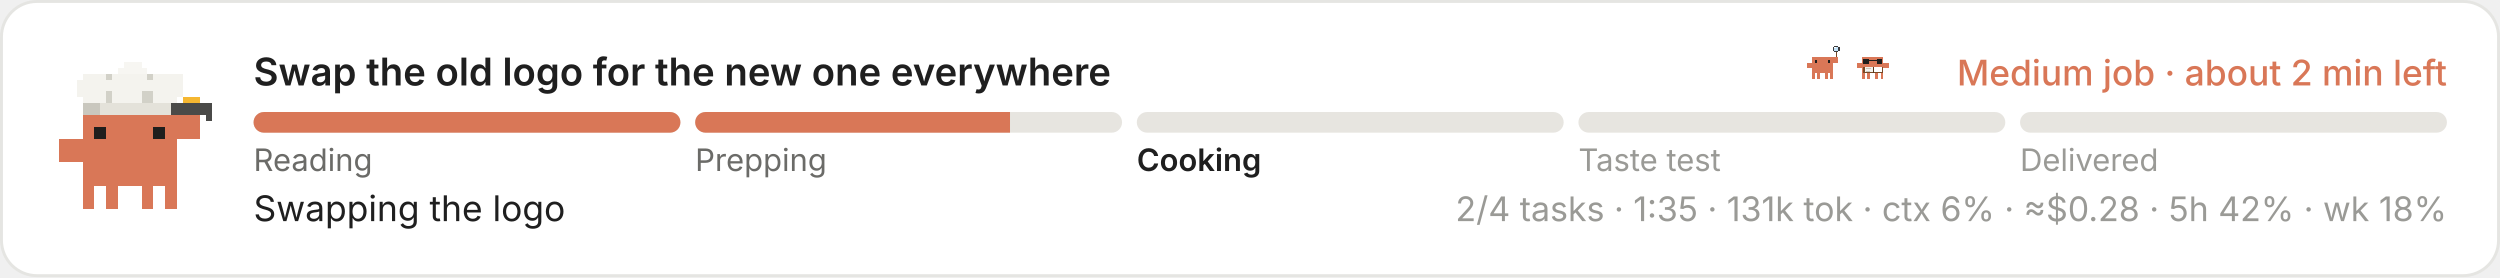
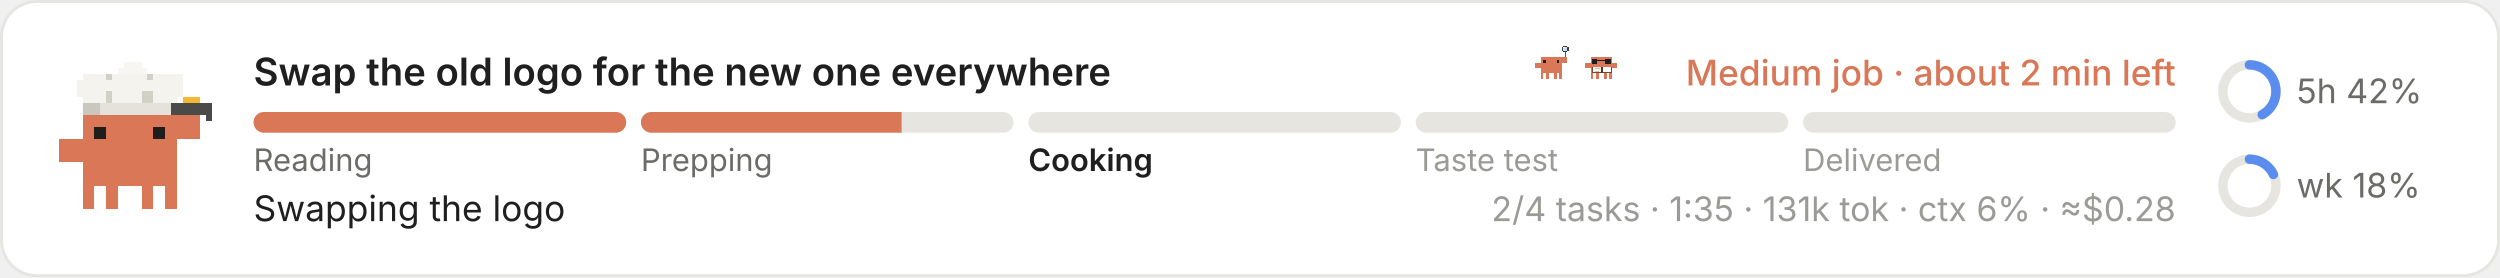
<svg xmlns="http://www.w3.org/2000/svg" width="848" height="94" viewBox="0 0 848 94">
  <style>.bgc{fill:#ffffff;stroke:#e5e5e2}@media (prefers-color-scheme: dark){.bgc{fill:#1f1f1e;stroke:#30302e}}</style>
  <rect class="bgc" x="0.5" y="0.5" width="847" height="93" rx="12" />
  <g transform="translate(14,14)">
    <style>
- .t{fill:#1f1f1f}.s{fill:#6b6b68}.m{fill:#9a9a96}.k{fill:#e7e5e0}
- @media (prefers-color-scheme: dark){.t{fill:#ececec}.s{fill:#a8a8a4}.m{fill:#7d7d79}.k{fill:#30302e}}
+ .t{fill:#1f1f1f}.s{fill:#6b6b68}.m{fill:#9a9a96}.k{fill:#e7e5e0}.kr{stroke:#e7e5e0}
+ @media (prefers-color-scheme: dark){.t{fill:#ececec}.s{fill:#a8a8a4}.m{fill:#7d7d79}.k{fill:#30302e}.kr{stroke:#3a3a37}}
.now{animation:pulse 1s ease-in-out infinite}@keyframes pulse{50%{opacity:.45}}
@media (prefers-reduced-motion: reduce){.now{animation:none}}
</style>
-     <style>.cf{transform-origin:72px 0;transform:scaleX(0.40269)}@keyframes fill{from{transform:scaleX(0.40269)}to{transform:scaleX(0.40269)}}@media (prefers-reduced-motion: reduce){.cf{animation:none}}</style>
+     <style>.cf{transform-origin:72px 0;transform:scaleX(0.40307)}@keyframes fill{from{transform:scaleX(0.40307)}to{transform:scaleX(0.40307)}}@media (prefers-reduced-motion: reduce){.cf{animation:none}}</style>
    <style>
.run,.run g{transform-box:fill-box}
.run .la{animation:st .5s steps(1) infinite}.run .lb{animation:st .5s steps(1) infinite -.25s}
.run .bd{animation:bob .5s steps(1) infinite -.125s}
@keyframes st{50%{transform:translateY(-1px)}}@keyframes bob{50%{transform:translateY(1px)}}
@keyframes blink{50%{opacity:.15}}
.a-order.run .it{animation:bob .5s steps(1) infinite}
.a-read.run .la,.a-read.run .lb,.a-read.run .bd{animation:none}
.a-read.run .pg{transform-origin:0 50%;animation:page 1s ease-in-out infinite}
@keyframes page{0%,30%{transform:scaleX(1)}60%,100%{transform:scaleX(-1)}}
.a-search.run .it{animation:scan 1s steps(1) infinite}.a-search.run .gl{animation:blink 1s steps(1) infinite -.5s}
@keyframes scan{25%{transform:translate(-1px,1px)}50%{transform:translate(-2px,2px)}75%{transform:translate(-1px,1px)}}
.a-explore.run .it{transform-origin:0 100%;animation:sweep 1s ease-in-out infinite}
@keyframes sweep{50%{transform:rotate(-14deg)}}
.a-web.run{transform-origin:50% 100%;animation:sway 1s ease-in-out infinite}
.a-web.run .la,.a-web.run .lb,.a-web.run .bd{animation:none}
.a-web.run .wv{animation:wave 1s steps(2) infinite}
@keyframes sway{25%{transform:rotate(-3deg)}75%{transform:rotate(3deg)}}@keyframes wave{50%{transform:translateX(-2px)}}
.a-plan.run .it{animation:scribble .5s steps(1) infinite}
@keyframes scribble{25%{transform:translate(-1px,1px)}50%{transform:translate(1px,0)}75%{transform:translate(0,1px)}}
.a-think.run .la,.a-think.run .lb{animation:none}
.a-think.run .d1{animation:blink 1s steps(1) infinite}.a-think.run .d2{animation:blink 1s steps(1) infinite -.66s}.a-think.run .d3{animation:blink 1s steps(1) infinite -.33s}
.a-cook.run .pan{transform-origin:0 50%;animation:tilt 1s ease-in-out infinite}
.a-cook.run .egg{animation:flip 1s ease-in-out infinite}
@keyframes tilt{20%,40%{transform:rotate(-12deg)}}@keyframes flip{30%{transform:translateY(-5px) scaleY(-1)}60%{transform:translateY(0)}}
.a-build.run .it{transform-origin:50% 100%;animation:hammer .5s ease-in infinite}
@keyframes hammer{50%{transform:rotate(-35deg)}}
.a-paint.run .it,.a-paint.run .tip{transform-origin:50% 100%;animation:brush .5s ease-in-out infinite}
.a-paint.run .tip rect{animation:hue 1s steps(1) infinite}
@keyframes brush{50%{transform:rotate(18deg)}}@keyframes hue{0%{fill:#7F77DD}33%{fill:#D0453F}66%{fill:#1D9E75}}
.a-quill.run .it{transform-origin:0 100%;animation:write .5s ease-in-out infinite}
@keyframes write{50%{transform:rotate(10deg) translateX(1px)}}
.a-tinker.run .it{transform-origin:100% 100%;animation:twist .5s ease-in-out infinite}
.a-tinker.run .gr{transform-origin:50% 50%;animation:spin 1s linear infinite}
@keyframes twist{50%{transform:rotate(-35deg)}}@keyframes spin{to{transform:rotate(90deg)}}
.a-test.run .it{transform-origin:50% 100%;animation:swirl .5s ease-in-out infinite}
.a-test.run .b1{animation:rise 1s linear infinite}.a-test.run .b2{animation:rise 1s linear infinite -.5s}
@keyframes swirl{25%{transform:rotate(-8deg)}75%{transform:rotate(8deg)}}@keyframes rise{0%{transform:translateY(2px);opacity:1}100%{transform:translateY(-3px);opacity:0}}
.a-terminal.run .la,.a-terminal.run .lb,.a-terminal.run .bd{animation:none}
.a-terminal.run .ta{animation:st .25s steps(1) infinite}.a-terminal.run .tb{animation:st .25s steps(1) infinite -.125s}
.a-terminal.run .cur{animation:blink .5s steps(1) infinite}
.a-install.run .la{animation-duration:.25s}.a-install.run .lb{animation-duration:.25s;animation-delay:-.125s}
.a-install.run .bx{animation:bob .25s steps(1) infinite}
.a-git.run .it{animation:bob .5s steps(1) infinite}
.a-juggle.run .la,.a-juggle.run .lb{animation:none}
.a-juggle.run .ta{animation:st .5s steps(1) infinite}.a-juggle.run .tb{animation:st .5s steps(1) infinite -.25s}
.a-juggle.run .j1{animation:hop 1s ease-in-out infinite}.a-juggle.run .j2{animation:hop 1s ease-in-out infinite -.33s}.a-juggle.run .j3{animation:hop 1s ease-in-out infinite -.66s}
@keyframes hop{50%{transform:translateY(-4px)}}
.a-wait.run .la,.a-wait.run .lb{animation:none}
.a-wait.run .sg{transform-origin:50% 100%;animation:sway 1s ease-in-out infinite}
.a-deliver.run .la{animation-duration:.25s}.a-deliver.run .lb{animation-duration:.25s;animation-delay:-.125s}
.a-deliver.run .c1,.a-deliver.run .c2,.a-deliver.run .c3,.a-deliver.run .c4{animation:fall 1s linear infinite}
.a-deliver.run .c2{animation-delay:-.25s}.a-deliver.run .c3{animation-delay:-.5s}.a-deliver.run .c4{animation-delay:-.75s}
@keyframes fall{0%{transform:translateY(0);opacity:1}100%{transform:translateY(8px);opacity:0}}
.a-oops.run .la,.a-oops.run .lb,.a-oops.run .bd{animation:none}
.a-oops.run .dr{animation:fall 1s linear infinite}
@media (prefers-reduced-motion: reduce){.run,.run g,.run rect{animation:none!important}}
</style>
    <g transform="translate(0,5) scale(2)" shape-rendering="crispEdges">
      <g class="a-cook run">
        <g class="bd">
          <rect x="7" y="10" width="16" height="12" fill="#D97757" />
          <rect x="3" y="14" width="4" height="4" fill="#D97757" />
          <rect x="9" y="12" width="2" height="2" fill="#1F1E1D" />
          <rect x="19" y="12" width="2" height="2" fill="#1F1E1D" />
          <rect x="14" y="1" width="1" height="1" fill="#F7F6F2" />
          <rect x="15" y="1" width="1" height="1" fill="#F7F6F2" />
          <rect x="16" y="1" width="1" height="1" fill="#F7F6F2" />
          <rect x="13" y="2" width="1" height="1" fill="#F7F6F2" />
          <rect x="14" y="2" width="1" height="1" fill="#F7F6F2" />
          <rect x="15" y="2" width="1" height="1" fill="#F7F6F2" />
          <rect x="16" y="2" width="1" height="1" fill="#F7F6F2" />
          <rect x="17" y="2" width="1" height="1" fill="#F7F6F2" />
          <rect x="7" y="3" width="1" height="1" fill="#F4F3EE" />
          <rect x="8" y="3" width="1" height="1" fill="#F4F3EE" />
          <rect x="9" y="3" width="1" height="1" fill="#F4F3EE" />
          <rect x="10" y="3" width="1" height="1" fill="#F4F3EE" />
          <rect x="11" y="3" width="1" height="1" fill="#D2D1C8" />
          <rect x="12" y="3" width="1" height="1" fill="#F4F3EE" />
          <rect x="13" y="3" width="1" height="1" fill="#F4F3EE" />
          <rect x="14" y="3" width="1" height="1" fill="#F4F3EE" />
          <rect x="15" y="3" width="1" height="1" fill="#F4F3EE" />
          <rect x="16" y="3" width="1" height="1" fill="#F4F3EE" />
          <rect x="17" y="3" width="1" height="1" fill="#F4F3EE" />
          <rect x="18" y="3" width="1" height="1" fill="#D2D1C8" />
          <rect x="19" y="3" width="1" height="1" fill="#F4F3EE" />
          <rect x="20" y="3" width="1" height="1" fill="#F4F3EE" />
          <rect x="21" y="3" width="1" height="1" fill="#F4F3EE" />
          <rect x="22" y="3" width="1" height="1" fill="#F4F3EE" />
          <rect x="23" y="3" width="1" height="1" fill="#F4F3EE" />
          <rect x="6" y="4" width="1" height="1" fill="#F4F3EE" />
          <rect x="7" y="4" width="1" height="1" fill="#F4F3EE" />
          <rect x="8" y="4" width="1" height="1" fill="#F4F3EE" />
          <rect x="9" y="4" width="1" height="1" fill="#F4F3EE" />
          <rect x="10" y="4" width="1" height="1" fill="#F4F3EE" />
          <rect x="11" y="4" width="1" height="1" fill="#F4F3EE" />
          <rect x="12" y="4" width="1" height="1" fill="#F4F3EE" />
          <rect x="13" y="4" width="1" height="1" fill="#F4F3EE" />
          <rect x="14" y="4" width="1" height="1" fill="#F4F3EE" />
          <rect x="15" y="4" width="1" height="1" fill="#F4F3EE" />
          <rect x="16" y="4" width="1" height="1" fill="#F4F3EE" />
          <rect x="17" y="4" width="1" height="1" fill="#F4F3EE" />
          <rect x="18" y="4" width="1" height="1" fill="#F4F3EE" />
          <rect x="19" y="4" width="1" height="1" fill="#F4F3EE" />
          <rect x="20" y="4" width="1" height="1" fill="#F4F3EE" />
          <rect x="21" y="4" width="1" height="1" fill="#F4F3EE" />
          <rect x="22" y="4" width="1" height="1" fill="#F4F3EE" />
          <rect x="23" y="4" width="1" height="1" fill="#F4F3EE" />
          <rect x="6" y="5" width="1" height="1" fill="#F4F3EE" />
          <rect x="7" y="5" width="1" height="1" fill="#F4F3EE" />
          <rect x="8" y="5" width="1" height="1" fill="#F4F3EE" />
          <rect x="9" y="5" width="1" height="1" fill="#F4F3EE" />
          <rect x="10" y="5" width="1" height="1" fill="#F4F3EE" />
          <rect x="11" y="5" width="1" height="1" fill="#F4F3EE" />
          <rect x="12" y="5" width="1" height="1" fill="#F4F3EE" />
          <rect x="13" y="5" width="1" height="1" fill="#F4F3EE" />
          <rect x="14" y="5" width="1" height="1" fill="#F4F3EE" />
          <rect x="15" y="5" width="1" height="1" fill="#F4F3EE" />
          <rect x="16" y="5" width="1" height="1" fill="#F4F3EE" />
          <rect x="17" y="5" width="1" height="1" fill="#F4F3EE" />
          <rect x="18" y="5" width="1" height="1" fill="#F4F3EE" />
          <rect x="19" y="5" width="1" height="1" fill="#F4F3EE" />
          <rect x="20" y="5" width="1" height="1" fill="#F4F3EE" />
          <rect x="21" y="5" width="1" height="1" fill="#F4F3EE" />
          <rect x="22" y="5" width="1" height="1" fill="#F4F3EE" />
          <rect x="23" y="5" width="1" height="1" fill="#F4F3EE" />
          <rect x="6" y="6" width="1" height="1" fill="#F4F3EE" />
          <rect x="7" y="6" width="1" height="1" fill="#F4F3EE" />
          <rect x="8" y="6" width="1" height="1" fill="#F4F3EE" />
          <rect x="9" y="6" width="1" height="1" fill="#F4F3EE" />
          <rect x="10" y="6" width="1" height="1" fill="#F4F3EE" />
          <rect x="11" y="6" width="1" height="1" fill="#D2D1C8" />
          <rect x="12" y="6" width="1" height="1" fill="#F4F3EE" />
          <rect x="13" y="6" width="1" height="1" fill="#F4F3EE" />
          <rect x="14" y="6" width="1" height="1" fill="#F4F3EE" />
          <rect x="15" y="6" width="1" height="1" fill="#F4F3EE" />
          <rect x="16" y="6" width="1" height="1" fill="#F4F3EE" />
          <rect x="17" y="6" width="1" height="1" fill="#D2D1C8" />
          <rect x="18" y="6" width="1" height="1" fill="#D2D1C8" />
          <rect x="19" y="6" width="1" height="1" fill="#F4F3EE" />
          <rect x="20" y="6" width="1" height="1" fill="#F4F3EE" />
          <rect x="21" y="6" width="1" height="1" fill="#F4F3EE" />
          <rect x="22" y="6" width="1" height="1" fill="#F4F3EE" />
          <rect x="23" y="6" width="1" height="1" fill="#F4F3EE" />
          <rect x="7" y="7" width="1" height="1" fill="#F4F3EE" />
          <rect x="8" y="7" width="1" height="1" fill="#F4F3EE" />
          <rect x="9" y="7" width="1" height="1" fill="#F4F3EE" />
          <rect x="10" y="7" width="1" height="1" fill="#F4F3EE" />
          <rect x="11" y="7" width="1" height="1" fill="#D2D1C8" />
          <rect x="12" y="7" width="1" height="1" fill="#F4F3EE" />
          <rect x="13" y="7" width="1" height="1" fill="#F4F3EE" />
          <rect x="14" y="7" width="1" height="1" fill="#F4F3EE" />
          <rect x="15" y="7" width="1" height="1" fill="#F4F3EE" />
          <rect x="16" y="7" width="1" height="1" fill="#F4F3EE" />
          <rect x="17" y="7" width="1" height="1" fill="#D2D1C8" />
          <rect x="18" y="7" width="1" height="1" fill="#D2D1C8" />
          <rect x="19" y="7" width="1" height="1" fill="#F4F3EE" />
          <rect x="20" y="7" width="1" height="1" fill="#F4F3EE" />
          <rect x="21" y="7" width="1" height="1" fill="#F4F3EE" />
          <rect x="22" y="7" width="1" height="1" fill="#F4F3EE" />
          <rect x="23" y="7" width="1" height="1" fill="#F4F3EE" />
          <rect x="7" y="8" width="1" height="1" fill="#C9C7BE" />
          <rect x="8" y="8" width="1" height="1" fill="#C9C7BE" />
          <rect x="9" y="8" width="1" height="1" fill="#C9C7BE" />
          <rect x="10" y="8" width="1" height="1" fill="#E4E2DA" />
          <rect x="11" y="8" width="1" height="1" fill="#E4E2DA" />
          <rect x="12" y="8" width="1" height="1" fill="#E4E2DA" />
          <rect x="13" y="8" width="1" height="1" fill="#E4E2DA" />
          <rect x="14" y="8" width="1" height="1" fill="#E4E2DA" />
          <rect x="15" y="8" width="1" height="1" fill="#E4E2DA" />
          <rect x="16" y="8" width="1" height="1" fill="#E4E2DA" />
          <rect x="17" y="8" width="1" height="1" fill="#E4E2DA" />
          <rect x="18" y="8" width="1" height="1" fill="#E4E2DA" />
          <rect x="19" y="8" width="1" height="1" fill="#E4E2DA" />
          <rect x="20" y="8" width="1" height="1" fill="#E4E2DA" />
          <rect x="21" y="8" width="1" height="1" fill="#E4E2DA" />
          <rect x="22" y="8" width="1" height="1" fill="#E4E2DA" />
          <rect x="7" y="9" width="1" height="1" fill="#C9C7BE" />
          <rect x="8" y="9" width="1" height="1" fill="#C9C7BE" />
          <rect x="9" y="9" width="1" height="1" fill="#C9C7BE" />
          <rect x="10" y="9" width="1" height="1" fill="#E4E2DA" />
          <rect x="11" y="9" width="1" height="1" fill="#E4E2DA" />
          <rect x="12" y="9" width="1" height="1" fill="#E4E2DA" />
          <rect x="13" y="9" width="1" height="1" fill="#E4E2DA" />
          <rect x="14" y="9" width="1" height="1" fill="#E4E2DA" />
          <rect x="15" y="9" width="1" height="1" fill="#E4E2DA" />
          <rect x="16" y="9" width="1" height="1" fill="#E4E2DA" />
          <rect x="17" y="9" width="1" height="1" fill="#E4E2DA" />
          <rect x="18" y="9" width="1" height="1" fill="#E4E2DA" />
          <rect x="19" y="9" width="1" height="1" fill="#E4E2DA" />
          <rect x="20" y="9" width="1" height="1" fill="#E4E2DA" />
          <rect x="21" y="9" width="1" height="1" fill="#E4E2DA" />
          <rect x="22" y="9" width="1" height="1" fill="#E4E2DA" />
          <g class="pan">
            <rect x="23" y="10" width="4" height="4" fill="#D97757" />
            <rect x="22" y="8" width="7" height="2" fill="#4A4A48" />
            <rect x="28" y="10" width="1" height="1" fill="#4A4A48" />
          </g>
          <g class="egg">
            <rect x="24" y="7" width="3" height="1" fill="#F5B731" />
            <rect x="23" y="7" width="1" height="1" fill="#FFFFFF" />
          </g>
        </g>
        <g class="la">
          <rect x="7" y="22" width="2" height="4" fill="#D97757" />
          <rect x="17" y="22" width="2" height="4" fill="#D97757" />
        </g>
        <g class="lb">
          <rect x="11" y="22" width="2" height="4" fill="#D97757" />
          <rect x="21" y="22" width="2" height="4" fill="#D97757" />
        </g>
      </g>
    </g>
    <text class="t" x="72" y="15" font-family="-apple-system,BlinkMacSystemFont,'SF Pro Text','Segoe UI',sans-serif" font-size="13" font-weight="600">Swap the old logo for the new one everywhere</text>
-     <g transform="translate(597.44,1) scale(0.45)" shape-rendering="crispEdges">
+     <g transform="translate(505.44,1) scale(0.45)" shape-rendering="crispEdges">
      <g class="a-search run">
        <g class="bd">
          <rect x="7" y="10" width="16" height="12" fill="#D97757" />
          <rect x="3" y="14" width="4" height="4" fill="#D97757" />
          <rect x="9" y="12" width="2" height="2" fill="#1F1E1D" />
          <rect x="19" y="12" width="2" height="2" fill="#1F1E1D" />
          <g class="it">
            <rect x="23" y="10" width="4" height="4" fill="#D97757" />
            <rect x="24" y="1" width="1" height="1" fill="#3A3A3C" />
            <rect x="25" y="1" width="1" height="1" fill="#3A3A3C" />
            <rect x="26" y="1" width="1" height="1" fill="#3A3A3C" />
            <rect x="23" y="2" width="1" height="1" fill="#3A3A3C" />
            <rect x="27" y="2" width="1" height="1" fill="#3A3A3C" />
            <rect x="23" y="3" width="1" height="1" fill="#3A3A3C" />
            <rect x="27" y="3" width="1" height="1" fill="#3A3A3C" />
            <rect x="23" y="4" width="1" height="1" fill="#3A3A3C" />
            <rect x="27" y="4" width="1" height="1" fill="#3A3A3C" />
            <rect x="24" y="5" width="1" height="1" fill="#3A3A3C" />
            <rect x="25" y="5" width="1" height="1" fill="#3A3A3C" />
            <rect x="26" y="5" width="1" height="1" fill="#3A3A3C" />
            <rect x="24" y="2" width="3" height="3" fill="rgba(169,214,245,.7)" />
            <rect x="25" y="6" width="1" height="4" fill="#7A4A26" />
          </g>
          <g class="gl">
            <rect x="24" y="2" width="1" height="1" fill="#FFFFFF" />
          </g>
        </g>
        <g class="la">
          <rect x="7" y="22" width="2" height="4" fill="#D97757" />
          <rect x="17" y="22" width="2" height="4" fill="#D97757" />
        </g>
        <g class="lb">
          <rect x="11" y="22" width="2" height="4" fill="#D97757" />
          <rect x="21" y="22" width="2" height="4" fill="#D97757" />
        </g>
      </g>
    </g>
-     <g transform="translate(614.44,1) scale(0.45)" shape-rendering="crispEdges">
+     <g transform="translate(522.44,1) scale(0.45)" shape-rendering="crispEdges">
      <g class="a-read run">
        <g class="bd">
          <rect x="7" y="10" width="16" height="12" fill="#D97757" />
          <rect x="3" y="14" width="4" height="4" fill="#D97757" />
          <rect x="23" y="14" width="4" height="4" fill="#D97757" />
          <rect x="9" y="12" width="2" height="2" fill="#1F1E1D" />
          <rect x="19" y="12" width="2" height="2" fill="#1F1E1D" />
          <rect x="8" y="11" width="4" height="1" fill="#1F1E1D" />
          <rect x="8" y="14" width="4" height="1" fill="#1F1E1D" />
          <rect x="8" y="11" width="1" height="4" fill="#1F1E1D" />
          <rect x="11" y="11" width="1" height="4" fill="#1F1E1D" />
          <rect x="18" y="11" width="4" height="1" fill="#1F1E1D" />
          <rect x="18" y="14" width="4" height="1" fill="#1F1E1D" />
          <rect x="18" y="11" width="1" height="4" fill="#1F1E1D" />
          <rect x="21" y="11" width="1" height="4" fill="#1F1E1D" />
          <rect x="12" y="12" width="6" height="1" fill="#1F1E1D" />
          <rect x="8" y="17" width="15" height="5" fill="#7A4A26" />
          <rect x="9" y="17" width="6" height="4" fill="#F4F3EE" />
          <rect x="16" y="17" width="6" height="4" fill="#F4F3EE" />
          <rect x="15" y="17" width="1" height="5" fill="#5A3519" />
          <rect x="10" y="18" width="4" height="1" fill="#C9C7BE" />
          <rect x="10" y="20" width="3" height="1" fill="#C9C7BE" />
          <rect x="17" y="18" width="4" height="1" fill="#C9C7BE" />
          <rect x="17" y="20" width="3" height="1" fill="#C9C7BE" />
          <g class="pg">
            <rect x="16" y="17" width="6" height="4" fill="#FFFFFF" />
          </g>
        </g>
        <g class="la">
          <rect x="7" y="22" width="2" height="4" fill="#D97757" />
          <rect x="17" y="22" width="2" height="4" fill="#D97757" />
        </g>
        <g class="lb">
          <rect x="11" y="22" width="2" height="4" fill="#D97757" />
          <rect x="21" y="22" width="2" height="4" fill="#D97757" />
        </g>
      </g>
    </g>
-     <text x="816" y="15" text-anchor="end" font-family="-apple-system,BlinkMacSystemFont,'SF Pro Text','Segoe UI',sans-serif" font-size="12" fill="#D97757" font-weight="500">Medium job · about 2 min left</text>
+     <text x="724" y="15" text-anchor="end" font-family="-apple-system,BlinkMacSystemFont,'SF Pro Text','Segoe UI',sans-serif" font-size="12" fill="#D97757" font-weight="500">Medium job · about 2 min left</text>
    <clipPath id="fc">
-       <rect class="cf" x="72" y="20" width="744" height="15" />
+       <rect class="cf" x="72" y="20" width="652" height="15" />
    </clipPath>
-     <rect class="k" x="72" y="24" width="144.8" height="7" rx="3.5" />
-     <rect class="k" x="221.8" y="24" width="144.8" height="7" rx="3.5" />
-     <rect class="k now" x="371.6" y="24" width="144.8" height="7" rx="3.5" />
-     <rect class="k" x="521.4" y="24" width="144.8" height="7" rx="3.5" />
-     <rect class="k" x="671.2" y="24" width="144.8" height="7" rx="3.5" />
+     <rect class="k" x="72" y="24" width="126.4" height="7" rx="3.5" />
+     <rect class="k" x="203.4" y="24" width="126.4" height="7" rx="3.5" />
+     <rect class="k now" x="334.8" y="24" width="126.4" height="7" rx="3.5" />
+     <rect class="k" x="466.2" y="24" width="126.4" height="7" rx="3.5" />
+     <rect class="k" x="597.6" y="24" width="126.4" height="7" rx="3.5" />
    <g clip-path="url(#fc)">
-       <rect class="" x="72" y="24" width="144.8" height="7" rx="3.5" fill="#D97757" />
-       <rect class="" x="221.8" y="24" width="144.8" height="7" rx="3.5" fill="#D97757" />
-       <rect class="now" x="371.6" y="24" width="144.8" height="7" rx="3.5" fill="#D97757" />
-       <rect class="" x="521.4" y="24" width="144.8" height="7" rx="3.5" fill="#D97757" />
-       <rect class="" x="671.2" y="24" width="144.8" height="7" rx="3.5" fill="#D97757" />
+       <rect class="" x="72" y="24" width="126.4" height="7" rx="3.5" fill="#D97757" />
+       <rect class="" x="203.4" y="24" width="126.4" height="7" rx="3.5" fill="#D97757" />
+       <rect class="now" x="334.8" y="24" width="126.4" height="7" rx="3.5" fill="#D97757" />
+       <rect class="" x="466.2" y="24" width="126.4" height="7" rx="3.5" fill="#D97757" />
+       <rect class="" x="597.6" y="24" width="126.4" height="7" rx="3.5" fill="#D97757" />
    </g>
    <text class="s" x="72" y="44" font-family="-apple-system,BlinkMacSystemFont,'SF Pro Text','Segoe UI',sans-serif" font-size="10.5">Reading</text>
-     <text class="s" x="221.8" y="44" font-family="-apple-system,BlinkMacSystemFont,'SF Pro Text','Segoe UI',sans-serif" font-size="10.5">Prepping</text>
-     <text class="t" x="371.6" y="44" font-family="-apple-system,BlinkMacSystemFont,'SF Pro Text','Segoe UI',sans-serif" font-size="10.5" font-weight="600">Cooking</text>
-     <text class="m" x="521.4" y="44" font-family="-apple-system,BlinkMacSystemFont,'SF Pro Text','Segoe UI',sans-serif" font-size="10.5">Taste test</text>
-     <text class="m" x="671.2" y="44" font-family="-apple-system,BlinkMacSystemFont,'SF Pro Text','Segoe UI',sans-serif" font-size="10.5">Delivered</text>
+     <text class="s" x="203.4" y="44" font-family="-apple-system,BlinkMacSystemFont,'SF Pro Text','Segoe UI',sans-serif" font-size="10.5">Prepping</text>
+     <text class="t" x="334.8" y="44" font-family="-apple-system,BlinkMacSystemFont,'SF Pro Text','Segoe UI',sans-serif" font-size="10.5" font-weight="600">Cooking</text>
+     <text class="m" x="466.2" y="44" font-family="-apple-system,BlinkMacSystemFont,'SF Pro Text','Segoe UI',sans-serif" font-size="10.5">Taste test</text>
+     <text class="m" x="597.6" y="44" font-family="-apple-system,BlinkMacSystemFont,'SF Pro Text','Segoe UI',sans-serif" font-size="10.5">Delivered</text>
    <text class="t" x="72" y="61" font-family="-apple-system,BlinkMacSystemFont,'SF Pro Text','Segoe UI',sans-serif" font-size="12">Swapping the logo</text>
-     <text class="m" x="816" y="61" text-anchor="end" font-family="-apple-system,BlinkMacSystemFont,'SF Pro Text','Segoe UI',sans-serif" font-size="11.5" font-variant-numeric="tabular-nums">2/4 tasks · 1:35 · 131k tok · ctx 6% · ≈$0.28 · 5h 42% · wk 18%</text>
+     <text class="m" x="724" y="61" text-anchor="end" font-family="-apple-system,BlinkMacSystemFont,'SF Pro Text','Segoe UI',sans-serif" font-size="11.5" font-variant-numeric="tabular-nums">2/4 tasks · 1:35 · 131k tok · ctx 6% · ≈$0.28</text>
+     <circle class="kr" cx="749" cy="17" r="9" fill="none" stroke-width="3.2" />
+     <circle cx="749" cy="17" r="9" fill="none" stroke="#5B8DEF" stroke-width="3.2" stroke-linecap="round" stroke-dasharray="23.75 56.55" transform="rotate(-90 749 17)" />
+     <text x="765" y="21" font-family="-apple-system,BlinkMacSystemFont,'SF Pro Text','Segoe UI',sans-serif" font-size="11.5" font-variant-numeric="tabular-nums" class="s">5h 42%</text>
+     <circle class="kr" cx="749" cy="49" r="9" fill="none" stroke-width="3.2" />
+     <circle cx="749" cy="49" r="9" fill="none" stroke="#5B8DEF" stroke-width="3.2" stroke-linecap="round" stroke-dasharray="10.18 56.55" transform="rotate(-90 749 49)" />
+     <text x="765" y="53" font-family="-apple-system,BlinkMacSystemFont,'SF Pro Text','Segoe UI',sans-serif" font-size="11.5" font-variant-numeric="tabular-nums" class="s">wk 18%</text>
  </g>
</svg>
